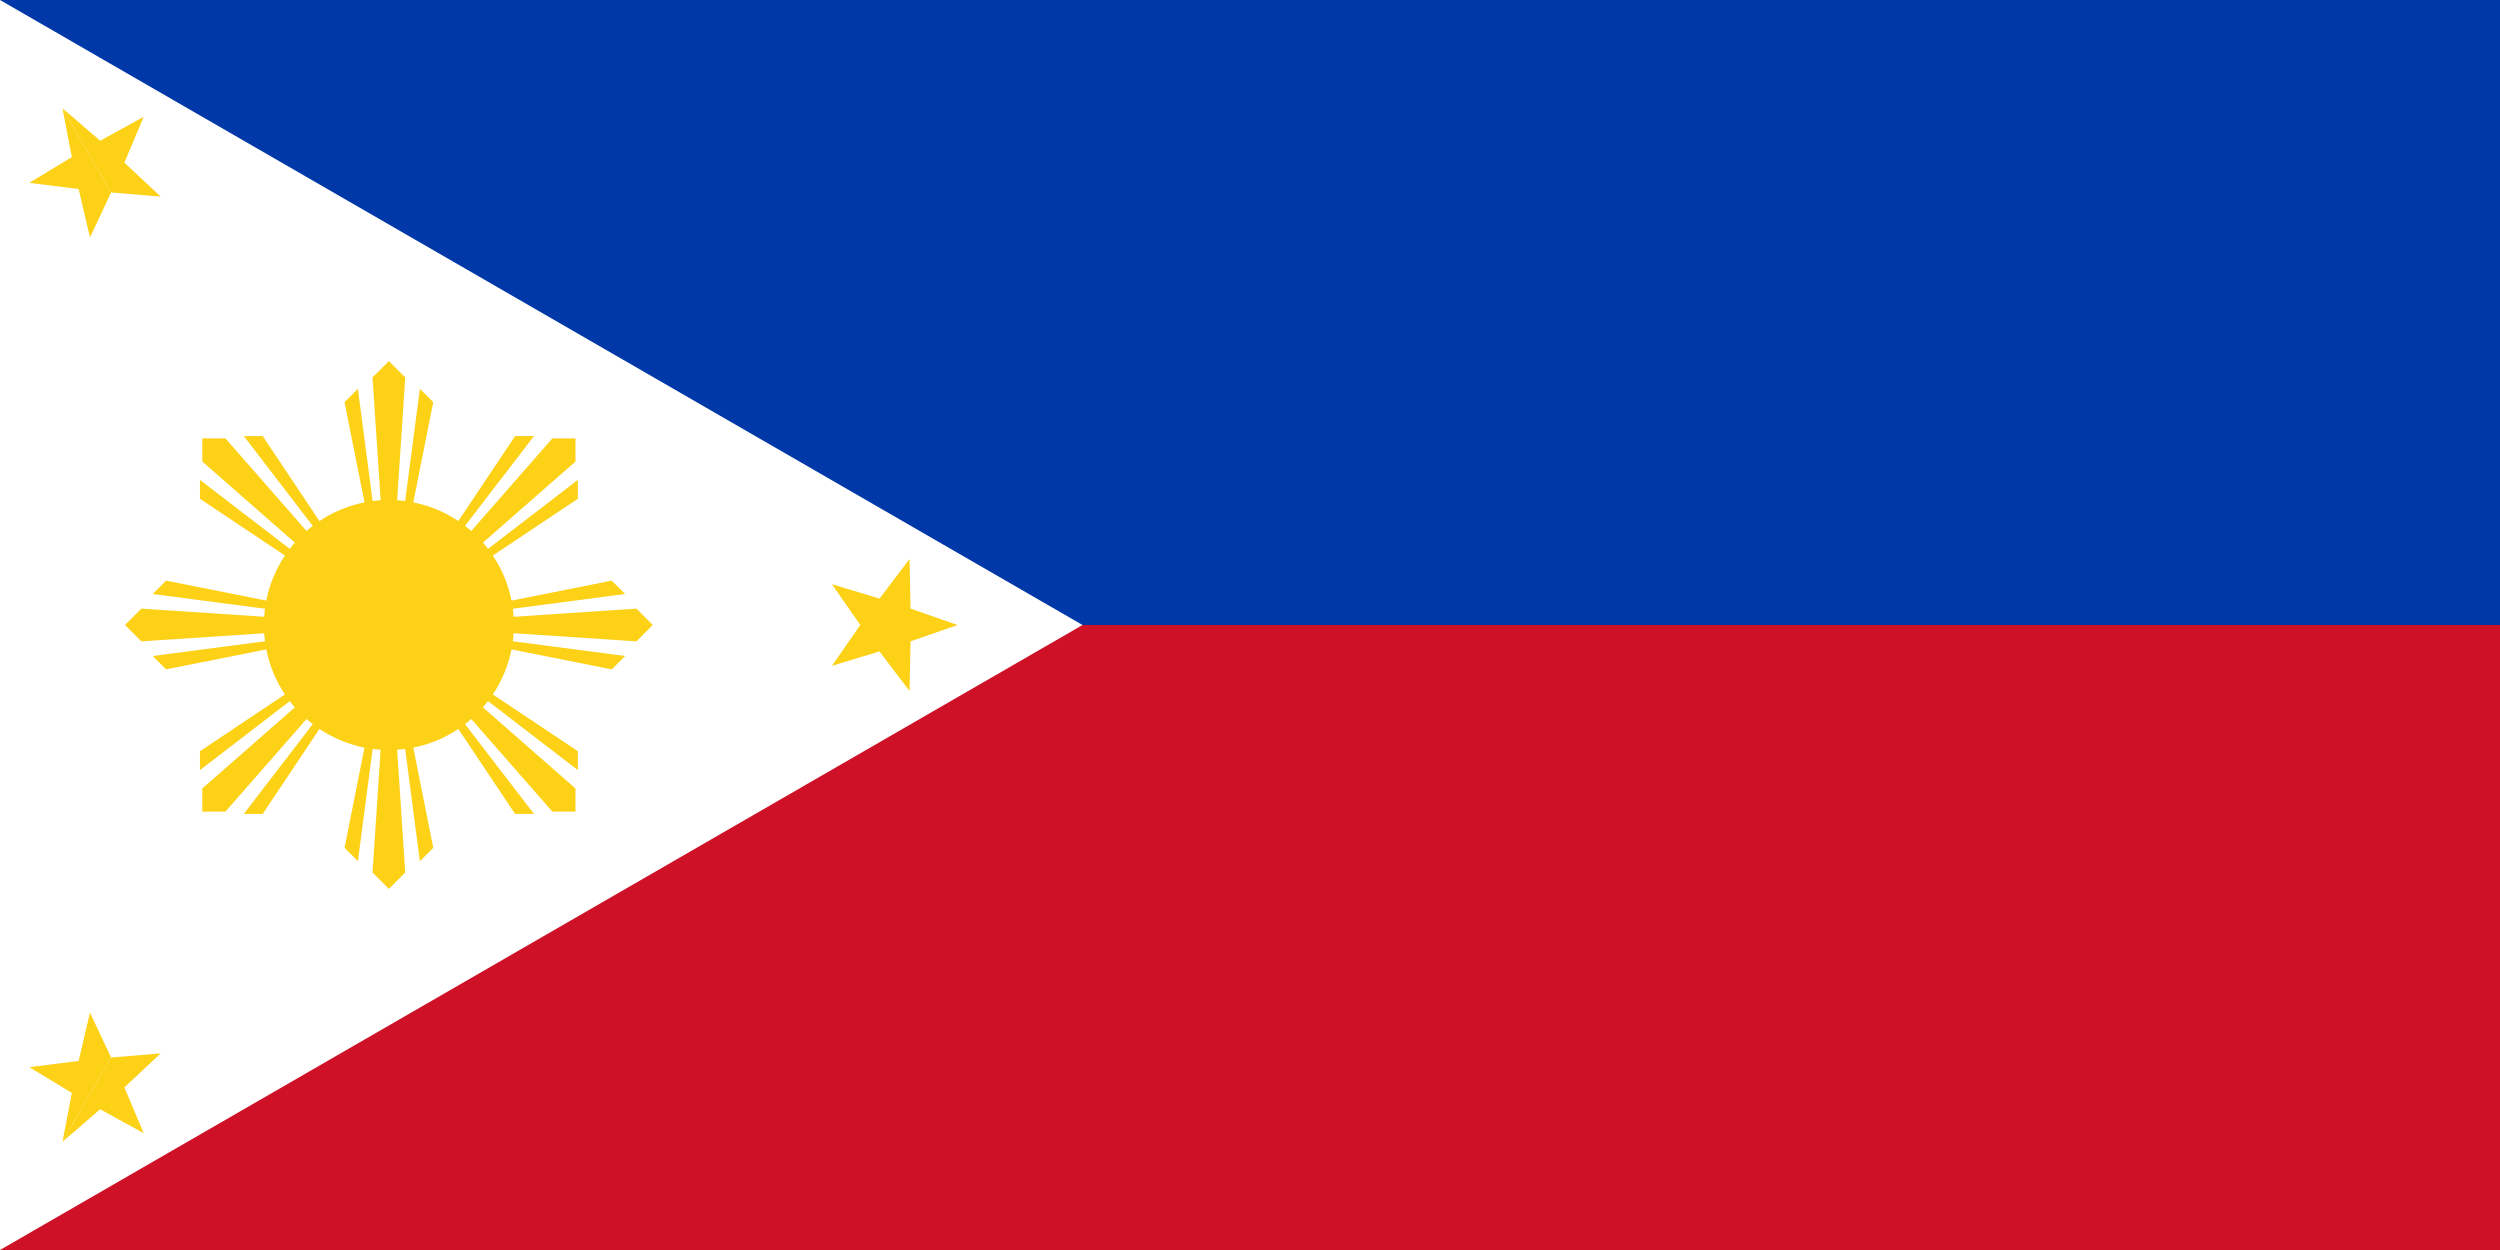
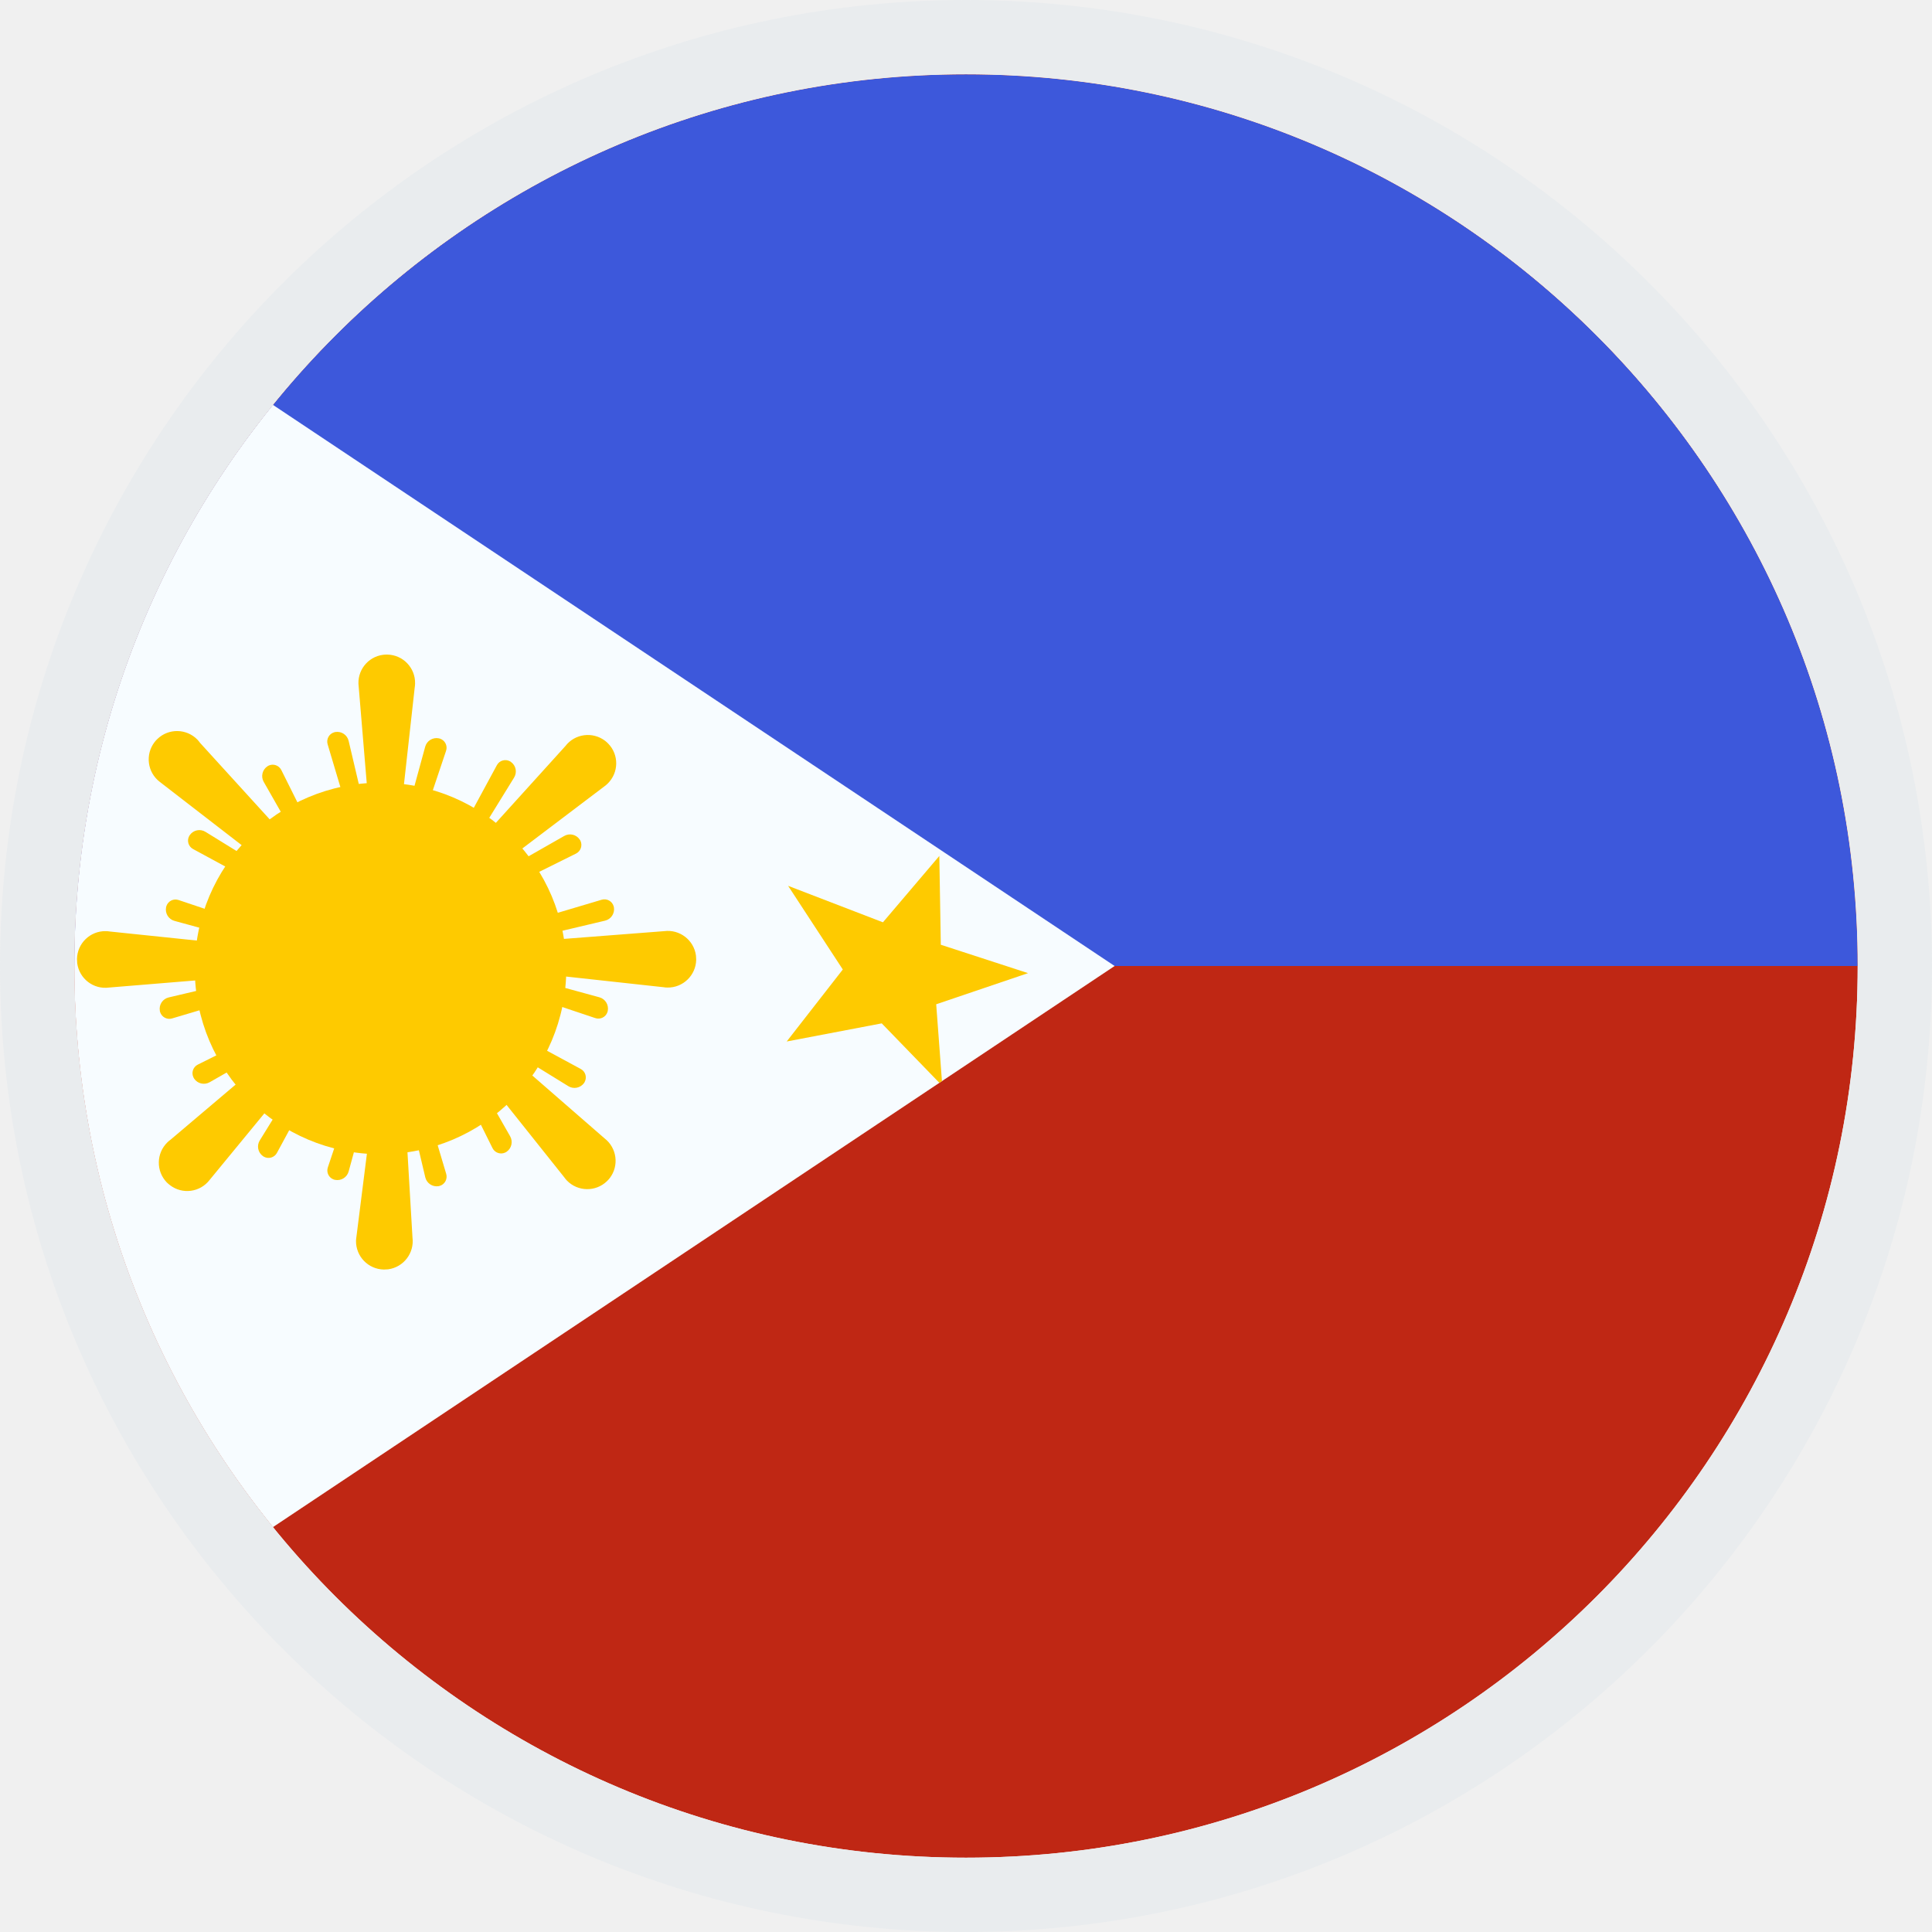
- <svg xmlns="http://www.w3.org/2000/svg" xmlns:xlink="http://www.w3.org/1999/xlink" viewBox="0 0 180 90">
-   <rect width="180" height="90" fill="#0038a8" />
-   <rect y="45" width="180" height="45" fill="#ce1126" />
-   <path d="M 77.942,45 0,90 0,0" fill="#fff" />
-   <g transform="translate(28,45)" fill="#fcd116">
-     <circle r="9" />
-     <g id="j">
-       <g id="i">
-         <g id="h">
-           <path d="M -1,0 L -0.938,0.062 L 0,0 L -0.938,-0.062 z" transform="scale(19)" />
-           <path id="g" d="M -0.884,0.116 L -0.834,0.166 L 0,0 z" transform="scale(19.23809)" />
-           <use xlink:href="#g" transform="scale(1,-1)" />
-         </g>
-         <use xlink:href="#h" transform="rotate(45)" />
-       </g>
-       <use xlink:href="#i" transform="rotate(90)" />
+ <svg xmlns="http://www.w3.org/2000/svg" width="26" height="26" viewBox="0 0 26 26" fill="none">
+   <g clip-path="url(#clip0_28456_27715)">
+     <path fill-rule="evenodd" clip-rule="evenodd" d="M-3 1V25H29V1H-3Z" fill="#BF2714" />
+     <mask id="mask0_28456_27715" style="mask-type:luminance" maskUnits="userSpaceOnUse" x="-3" y="1" width="32" height="24">
+       <path fill-rule="evenodd" clip-rule="evenodd" d="M-3 1V25H29V1H-3Z" fill="white" />
+     </mask>
+     <g mask="url(#mask0_28456_27715)">
+       <path fill-rule="evenodd" clip-rule="evenodd" d="M-3 -1V13H29V-1H-3Z" fill="#3D58DB" />
    </g>
-     <use xlink:href="#j" transform="rotate(180)" />
-     <g transform="translate(-2.019238)">
-       <g id="s" transform="translate(37.96152,0)">
-         <path id="t" d="M 5,0 L 1.618,1.176 1.545,4.755 -0.618,1.902 -4.045,2.939 -2,0 z" />
-         <use xlink:href="#t" transform="scale(1,-1)" />
-       </g>
-       <use xlink:href="#s" transform="rotate(120)" />
-       <use xlink:href="#s" transform="rotate(-120)" />
+     <path fill-rule="evenodd" clip-rule="evenodd" d="M-3 1V25L15 13L-3 1Z" fill="#F7FCFF" />
+     <mask id="mask1_28456_27715" style="mask-type:luminance" maskUnits="userSpaceOnUse" x="-3" y="1" width="18" height="24">
+       <path fill-rule="evenodd" clip-rule="evenodd" d="M-3 1V25L15 13L-3 1Z" fill="white" />
+     </mask>
+     <g mask="url(#mask1_28456_27715)">
+       <path fill-rule="evenodd" clip-rule="evenodd" d="M10.606 11.921L11.882 12.412L12.641 11.519L12.661 12.714L13.835 13.096L12.599 13.515L12.681 14.613L11.866 13.772L10.587 14.016L11.342 13.047L10.606 11.921Z" fill="#FECA00" />
+       <path fill-rule="evenodd" clip-rule="evenodd" d="M-1.908 19.208L-0.735 19.727L0.127 18.807L0.044 20.028L1.321 20.384L-0.018 20.83L0.167 21.901L-0.766 21.136L-1.927 21.304L-1.275 20.361L-1.908 19.208Z" fill="#FECA00" />
+       <path fill-rule="evenodd" clip-rule="evenodd" d="M-1.908 4.808L-0.61 5.287L0.127 4.407L0.169 5.588L1.321 5.984L0.107 6.39L0.167 7.501L-0.641 6.695L-1.927 6.904L-1.15 5.921L-1.908 4.808Z" fill="#FECA00" />
+       <path fill-rule="evenodd" clip-rule="evenodd" d="M5.121 15.533C6.502 15.533 7.621 14.414 7.621 13.033C7.621 11.652 6.502 10.533 5.121 10.533C3.74 10.533 2.621 11.652 2.621 13.033C2.621 14.414 3.74 15.533 5.121 15.533Z" fill="#FECA00" />
+       <path fill-rule="evenodd" clip-rule="evenodd" d="M4.827 9.24L4.961 10.846C4.974 10.943 5.049 11.021 5.146 11.037C5.268 11.058 5.383 10.975 5.403 10.854L5.581 9.253C5.584 9.234 5.586 9.216 5.586 9.197C5.59 8.986 5.422 8.812 5.211 8.809C5.192 8.808 5.174 8.81 5.155 8.812C4.946 8.839 4.799 9.031 4.827 9.24ZM4.409 10.016L4.617 10.714C4.636 10.779 4.701 10.819 4.774 10.806C4.834 10.792 4.872 10.732 4.857 10.672L4.692 9.971C4.673 9.89 4.595 9.838 4.513 9.851C4.507 9.852 4.502 9.853 4.497 9.855C4.428 9.875 4.389 9.947 4.409 10.016ZM5.532 10.744C5.516 10.803 5.551 10.865 5.617 10.883C5.683 10.897 5.749 10.859 5.771 10.795L6.003 10.104C6.026 10.036 5.989 9.963 5.921 9.94C5.916 9.938 5.911 9.937 5.905 9.936C5.824 9.92 5.744 9.969 5.722 10.049L5.532 10.744ZM7.609 10.04L6.491 11.275C6.431 11.353 6.429 11.461 6.487 11.541C6.558 11.641 6.698 11.665 6.799 11.593L8.133 10.583C8.148 10.572 8.163 10.56 8.176 10.547C8.328 10.4 8.332 10.159 8.186 10.008C8.173 9.994 8.158 9.981 8.144 9.97C7.976 9.842 7.737 9.873 7.609 10.04ZM7.269 12.66L8.938 12.531C9.147 12.504 9.338 12.651 9.366 12.859C9.368 12.878 9.369 12.897 9.369 12.916C9.365 13.126 9.191 13.294 8.981 13.29C8.962 13.29 8.943 13.288 8.925 13.285L7.261 13.103C7.139 13.082 7.057 12.967 7.077 12.845C7.094 12.748 7.171 12.673 7.269 12.66ZM8.135 15.319L6.839 14.191C6.761 14.131 6.653 14.129 6.573 14.186C6.472 14.258 6.449 14.398 6.521 14.498L7.593 15.843C7.604 15.859 7.616 15.873 7.629 15.887C7.775 16.038 8.017 16.042 8.168 15.896C8.182 15.883 8.194 15.869 8.206 15.854C8.334 15.687 8.302 15.447 8.135 15.319ZM5.452 14.969L5.551 16.654C5.578 16.863 5.431 17.054 5.223 17.082C5.204 17.084 5.185 17.085 5.166 17.085C4.955 17.081 4.788 16.908 4.791 16.697C4.792 16.678 4.794 16.659 4.797 16.641L5.009 14.961C5.03 14.839 5.145 14.757 5.267 14.777C5.364 14.794 5.439 14.871 5.452 14.969ZM2.821 15.879L3.923 14.539C3.982 14.46 3.984 14.352 3.927 14.273C3.855 14.172 3.716 14.149 3.615 14.22L2.297 15.336C2.282 15.347 2.267 15.359 2.254 15.372C2.102 15.519 2.098 15.76 2.244 15.912C2.258 15.925 2.272 15.938 2.287 15.949C2.454 16.078 2.693 16.046 2.821 15.879ZM3.146 13.152L1.467 13.29C1.258 13.318 1.067 13.171 1.039 12.962C1.037 12.944 1.036 12.925 1.036 12.906C1.04 12.695 1.213 12.527 1.424 12.531C1.443 12.531 1.462 12.533 1.48 12.536L3.154 12.71C3.276 12.73 3.358 12.845 3.338 12.967C3.321 13.064 3.244 13.139 3.146 13.152ZM2.15 10.522L3.575 11.623C3.653 11.683 3.761 11.685 3.841 11.628C3.941 11.556 3.965 11.416 3.893 11.316L2.693 9.998C2.682 9.983 2.67 9.968 2.657 9.954C2.51 9.803 2.269 9.799 2.118 9.945C2.104 9.958 2.091 9.972 2.08 9.987C1.952 10.154 1.983 10.394 2.15 10.522ZM6.34 10.938L6.687 10.297C6.721 10.234 6.8 10.211 6.862 10.245C6.867 10.247 6.872 10.25 6.876 10.254C6.944 10.302 6.962 10.394 6.918 10.465L6.54 11.078C6.507 11.13 6.439 11.146 6.386 11.114C6.325 11.071 6.308 10.997 6.34 10.938ZM8.098 12.108L7.399 12.316C7.334 12.335 7.294 12.4 7.307 12.473C7.321 12.533 7.381 12.57 7.441 12.556L8.142 12.39C8.223 12.371 8.275 12.293 8.262 12.211C8.261 12.206 8.26 12.201 8.258 12.195C8.238 12.127 8.166 12.088 8.098 12.108ZM7.175 14.039L7.816 14.386C7.879 14.42 7.902 14.498 7.868 14.561C7.866 14.566 7.863 14.571 7.86 14.575C7.811 14.642 7.719 14.661 7.648 14.617L7.035 14.239C6.983 14.206 6.967 14.137 6.999 14.085C7.042 14.024 7.116 14.006 7.175 14.039ZM6.005 15.798L5.797 15.1C5.778 15.035 5.713 14.995 5.64 15.008C5.58 15.022 5.543 15.082 5.557 15.142L5.723 15.843C5.742 15.924 5.82 15.976 5.902 15.963C5.907 15.962 5.913 15.96 5.918 15.959C5.986 15.939 6.025 15.867 6.005 15.798ZM4.074 14.874L3.727 15.515C3.693 15.578 3.615 15.601 3.552 15.567C3.547 15.564 3.542 15.561 3.538 15.558C3.471 15.51 3.452 15.418 3.496 15.347L3.875 14.734C3.907 14.682 3.976 14.665 4.028 14.698C4.089 14.74 4.107 14.815 4.074 14.874ZM2.315 13.706L3.014 13.498C3.078 13.479 3.119 13.414 3.106 13.341C3.091 13.281 3.031 13.243 2.971 13.258L2.27 13.423C2.189 13.442 2.137 13.521 2.151 13.602C2.151 13.608 2.153 13.613 2.154 13.618C2.175 13.687 2.247 13.726 2.315 13.706ZM3.239 11.773L2.598 11.426C2.535 11.392 2.512 11.313 2.546 11.251C2.549 11.246 2.552 11.241 2.555 11.237C2.603 11.169 2.696 11.151 2.766 11.195L3.379 11.573C3.432 11.606 3.448 11.675 3.415 11.727C3.373 11.788 3.299 11.805 3.239 11.773ZM6.967 11.607C6.913 11.637 6.895 11.706 6.929 11.765C6.966 11.822 7.039 11.841 7.1 11.811L7.752 11.487C7.816 11.455 7.842 11.377 7.811 11.313C7.808 11.308 7.805 11.304 7.802 11.299C7.756 11.23 7.665 11.209 7.593 11.25L6.967 11.607ZM7.232 13.316C7.25 13.25 7.312 13.215 7.371 13.231L8.066 13.421C8.146 13.443 8.195 13.523 8.179 13.604C8.178 13.61 8.177 13.615 8.175 13.62C8.152 13.688 8.079 13.724 8.011 13.701L7.321 13.47C7.256 13.448 7.218 13.382 7.232 13.316ZM6.508 14.666C6.478 14.612 6.41 14.593 6.35 14.627C6.294 14.665 6.274 14.738 6.304 14.799L6.628 15.451C6.66 15.515 6.738 15.541 6.802 15.509C6.807 15.507 6.811 15.504 6.816 15.501C6.885 15.455 6.906 15.363 6.865 15.291L6.508 14.666ZM4.797 14.931C4.863 14.949 4.898 15.01 4.882 15.07L4.692 15.765C4.67 15.845 4.59 15.894 4.509 15.878C4.504 15.877 4.498 15.876 4.493 15.874C4.425 15.851 4.389 15.778 4.412 15.71L4.643 15.019C4.665 14.955 4.731 14.917 4.797 14.931ZM3.447 14.207C3.501 14.176 3.52 14.108 3.486 14.049C3.449 13.992 3.375 13.972 3.315 14.002L2.662 14.327C2.598 14.359 2.572 14.436 2.604 14.5C2.606 14.505 2.609 14.51 2.612 14.515C2.658 14.584 2.75 14.605 2.822 14.564L3.447 14.207ZM3.182 12.498C3.164 12.564 3.103 12.599 3.043 12.583L2.348 12.393C2.268 12.371 2.219 12.291 2.235 12.21C2.236 12.204 2.238 12.199 2.239 12.194C2.262 12.126 2.335 12.089 2.403 12.112L3.094 12.344C3.158 12.366 3.196 12.432 3.182 12.498ZM3.906 11.148C3.937 11.202 4.005 11.22 4.064 11.186C4.121 11.149 4.141 11.076 4.111 11.015L3.786 10.363C3.754 10.299 3.677 10.273 3.613 10.304C3.608 10.307 3.603 10.31 3.598 10.313C3.53 10.359 3.508 10.45 3.549 10.522L3.906 11.148Z" fill="#FECA00" />
    </g>
  </g>
+   <rect x="0.5" y="0.5" width="25" height="25" rx="12.5" stroke="#E9ECEE" />
+   <defs>
+     <clipPath id="clip0_28456_27715">
+       <rect x="1" y="1" width="24" height="24" rx="12" fill="white" />
+     </clipPath>
+   </defs>
</svg>
